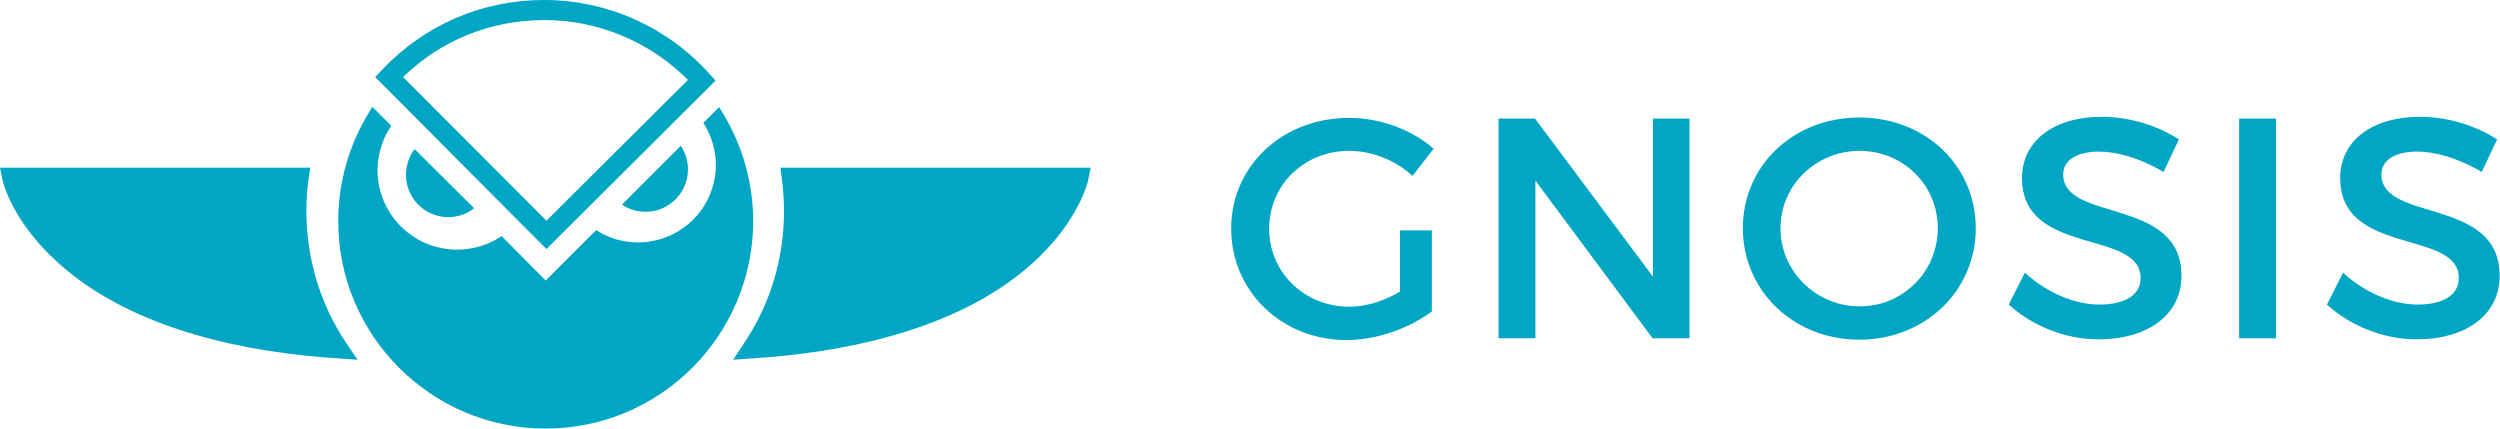
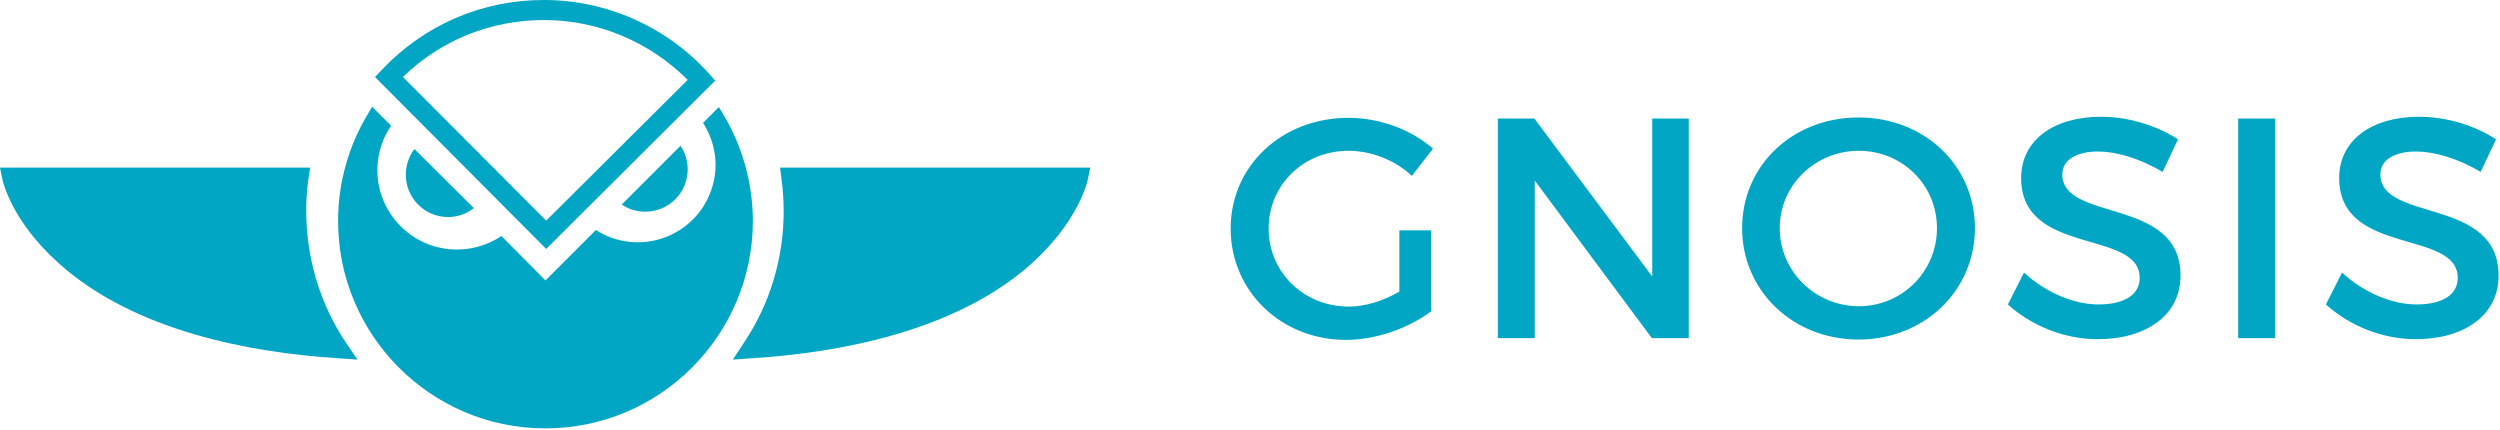
- <svg xmlns="http://www.w3.org/2000/svg" id="Isolation_Mode" viewBox="0 0 697.7 119.5">
-   <style>.st0{fill:#00a6c4}</style>
-   <path class="st0" d="M399.6 64.3v22.6c-6.2 4.7-15.4 8-23.8 8-18.1 0-32.2-13.6-32.2-31.1s14.3-30.9 32.9-30.9c8.8 0 17.5 3.3 23.6 8.6l-5.9 7.6c-4.7-4.4-11.3-7-17.7-7-12.5 0-22.3 9.5-22.3 21.7 0 12.3 9.9 21.8 22.4 21.8 4.6 0 9.7-1.6 14.1-4.2V64.3h8.9zm61.6 30.1l-32.7-44v44h-10.3V33.1h10.2l32.9 44.1V33.1h10.2v61.3h-10.3zm90.2-30.7c0 17.5-14.2 31.1-32.5 31.1s-32.5-13.6-32.5-31.1c0-17.6 14.2-30.9 32.5-30.9 18.4 0 32.5 13.4 32.5 30.9zm-54.5 0c0 12.2 10.1 21.8 22.1 21.8 12 0 21.8-9.6 21.8-21.8 0-12.2-9.8-21.6-21.8-21.6-12.1 0-22.1 9.5-22.1 21.6zm111.2-24.8l-4.3 9.1c-6.7-4-13.3-5.7-18-5.7-6 0-10 2.3-10 6.4 0 13.4 33.1 6.2 33 28.3 0 11-9.6 17.7-23.1 17.7-9.6 0-18.7-3.9-25.1-9.7l4.5-8.9c6.3 5.8 14.2 8.9 20.8 8.9 7.2 0 11.5-2.7 11.5-7.4 0-13.7-33.1-6-33.1-27.9 0-10.5 9-17.1 22.3-17.1 8 0 15.8 2.6 21.5 6.3zm16.8 55.5V33.1h10.3v61.3h-10.3zm72-55.5l-4.3 9.1c-6.7-4-13.3-5.7-18-5.7-6 0-10 2.3-10 6.4 0 13.4 33.1 6.2 33 28.3 0 11-9.6 17.7-23.1 17.7-9.6 0-18.7-3.9-25.1-9.7l4.5-8.9c6.3 5.8 14.2 8.9 20.8 8.9 7.2 0 11.5-2.7 11.5-7.4 0-13.7-33.1-6-33.1-27.9 0-10.5 9-17.1 22.3-17.1 8 0 15.8 2.6 21.5 6.3zm-496.2-9l-4.4 4.4c3.5 5.5 4.6 12.4 2.2 19-4 11.2-16.4 17.1-27.7 13.1-1.6-.6-3.1-1.3-4.4-2.2l-14.1 14.1L140 65.9c-5.7 3.8-13 4.9-19.9 2.5-11.6-4.2-17.6-16.9-13.4-28.4.6-1.8 1.5-3.4 2.5-4.9l-5.3-5.3-1 1.7c-5.5 9-8.5 19.4-8.5 30.1-.1 31.9 25.9 58 57.8 58h.1c31.9 0 57.8-25.9 57.9-57.8 0-10.6-2.9-21-8.4-30.1l-1.1-1.8z" />
-   <path class="st0" d="M115.7 41.6c-1.5 2-2.4 4.5-2.4 7.2 0 6.5 5.3 11.8 11.8 11.8 2.7 0 5.2-.9 7.2-2.5l-16.6-16.5zm57.9 15.5c1.9 1.3 4.1 2 6.6 2 6.5 0 11.8-5.3 11.8-11.8 0-2.4-.7-4.7-2-6.6l-16.4 16.4zm-21.1 12.4l-47.8-48 1.9-2C118.4 7 134.5 0 151.8 0h.1c17.5 0 34.3 7.5 46 20.5l1.8 2-47.2 47zm-40-48l40 40.1L192 22.3c-10.6-10.6-25-16.7-40-16.7h-.1c-14.9 0-28.8 5.6-39.4 15.9zm-12.7 78.9l-5.6-.4c-23.8-1.5-56.6-7.4-77.8-26.5C3.3 61.8.8 50.7.7 50.2L0 46.8h86.6l-.5 3.2c-.4 2.9-.6 5.9-.6 8.8 0 13.2 3.8 26 11.1 36.9l3.2 4.7zm104.8 0l3.1-4.7c7.3-10.9 11.1-23.6 11.1-36.7 0-3-.2-6.1-.6-9l-.4-3.2h86.6l-.7 3.4c-.1.5-2.6 11.6-15.6 23.3-21.2 19.1-54.1 25-77.9 26.5l-5.6.4z" />
+ <svg xmlns="http://www.w3.org/2000/svg" width="698px" height="120px" viewBox="0 0 698 120" version="1.1">
+   <g id="Page-1" stroke="none" stroke-width="1" fill="none" fill-rule="evenodd">
+     <g id="gnosis" fill="#00A6C4" fill-rule="nonzero">
+       <path d="M399.6,64.3 L399.6,86.9 C393.4,91.6 384.2,94.9 375.8,94.9 C357.7,94.9 343.6,81.3 343.6,63.8 C343.6,46.3 357.9,32.9 376.5,32.9 C385.3,32.9 394,36.2 400.1,41.5 L394.2,49.1 C389.5,44.7 382.9,42.1 376.5,42.1 C364,42.1 354.2,51.6 354.2,63.8 C354.2,76.1 364.1,85.6 376.6,85.6 C381.2,85.6 386.3,84 390.7,81.4 L390.7,64.3 L399.6,64.3 Z M461.2,94.4 L428.5,50.4 L428.5,94.4 L418.2,94.4 L418.2,33.1 L428.4,33.1 L461.3,77.2 L461.3,33.1 L471.5,33.1 L471.5,94.4 L461.2,94.4 Z M551.4,63.7 C551.4,81.2 537.2,94.8 518.9,94.8 C500.6,94.8 486.4,81.2 486.4,63.7 C486.4,46.1 500.6,32.8 518.9,32.8 C537.3,32.8 551.4,46.2 551.4,63.7 Z M496.9,63.7 C496.9,75.9 507,85.5 519,85.5 C531,85.5 540.8,75.9 540.8,63.7 C540.8,51.5 531,42.1 519,42.1 C506.9,42.1 496.9,51.6 496.9,63.7 Z M608.1,38.9 L603.8,48 C597.1,44 590.5,42.3 585.8,42.3 C579.8,42.3 575.8,44.6 575.8,48.7 C575.8,62.1 608.9,54.9 608.8,77 C608.8,88 599.2,94.7 585.7,94.7 C576.1,94.7 567,90.8 560.6,85 L565.1,76.1 C571.4,81.9 579.3,85 585.9,85 C593.1,85 597.4,82.3 597.4,77.6 C597.4,63.9 564.3,71.6 564.3,49.7 C564.3,39.2 573.3,32.6 586.6,32.6 C594.6,32.6 602.4,35.2 608.1,38.9 Z M624.9,94.4 L624.9,33.1 L635.2,33.1 L635.2,94.4 L624.9,94.4 Z M696.9,38.9 L692.6,48 C685.9,44 679.3,42.3 674.6,42.3 C668.6,42.3 664.6,44.6 664.6,48.7 C664.6,62.1 697.7,54.9 697.6,77 C697.6,88 688,94.7 674.5,94.7 C664.9,94.7 655.8,90.8 649.4,85 L653.9,76.1 C660.2,81.9 668.1,85 674.7,85 C681.9,85 686.2,82.3 686.2,77.6 C686.2,63.9 653.1,71.6 653.1,49.7 C653.1,39.2 662.1,32.6 675.4,32.6 C683.4,32.6 691.2,35.2 696.9,38.9 Z M200.7,29.9 L196.3,34.3 C199.8,39.8 200.9,46.7 198.5,53.3 C194.5,64.5 182.1,70.4 170.8,66.4 C169.2,65.8 167.7,65.1 166.4,64.2 L152.3,78.3 L140,65.9 C134.3,69.7 127,70.8 120.1,68.4 C108.5,64.2 102.5,51.5 106.7,40 C107.3,38.2 108.2,36.6 109.2,35.1 L103.9,29.8 L102.9,31.5 C97.4,40.5 94.4,50.9 94.4,61.6 C94.3,93.5 120.3,119.6 152.2,119.6 L152.3,119.6 C184.2,119.6 210.1,93.7 210.2,61.8 C210.2,51.2 207.3,40.8 201.8,31.7 L200.7,29.9 Z" id="Shape" />
+       <path d="M115.7,41.6 C114.2,43.6 113.3,46.1 113.3,48.8 C113.3,55.3 118.6,60.6 125.1,60.6 C127.8,60.6 130.3,59.7 132.3,58.1 L115.7,41.6 Z M173.6,57.1 C175.5,58.4 177.7,59.1 180.2,59.1 C186.7,59.1 192,53.8 192,47.3 C192,44.9 191.3,42.6 190,40.7 L173.6,57.1 Z M152.5,69.5 L104.7,21.5 L106.6,19.5 C118.4,7 134.5,0 151.8,0 L151.9,0 C169.4,0 186.2,7.5 197.9,20.5 L199.7,22.5 L152.5,69.5 Z M112.5,21.5 L152.5,61.6 L192,22.3 C181.4,11.7 167,5.6 152,5.6 L151.9,5.6 C137,5.6 123.1,11.2 112.5,21.5 Z M99.8,100.4 L94.2,100 C70.4,98.5 37.6,92.6 16.4,73.5 C3.3,61.8 0.8,50.7 0.7,50.2 L0,46.8 L86.6,46.8 L86.1,50 C85.7,52.9 85.5,55.9 85.5,58.8 C85.5,72 89.3,84.8 96.6,95.7 L99.8,100.4 Z M204.6,100.4 L207.7,95.7 C215,84.8 218.8,72.1 218.8,59 C218.8,56 218.6,52.9 218.2,50 L217.8,46.8 L304.4,46.8 L303.7,50.2 C303.6,50.7 301.1,61.8 288.1,73.5 C266.9,92.6 234,98.5 210.2,100 L204.6,100.4 Z" id="Shape" />
+     </g>
+   </g>
</svg>
